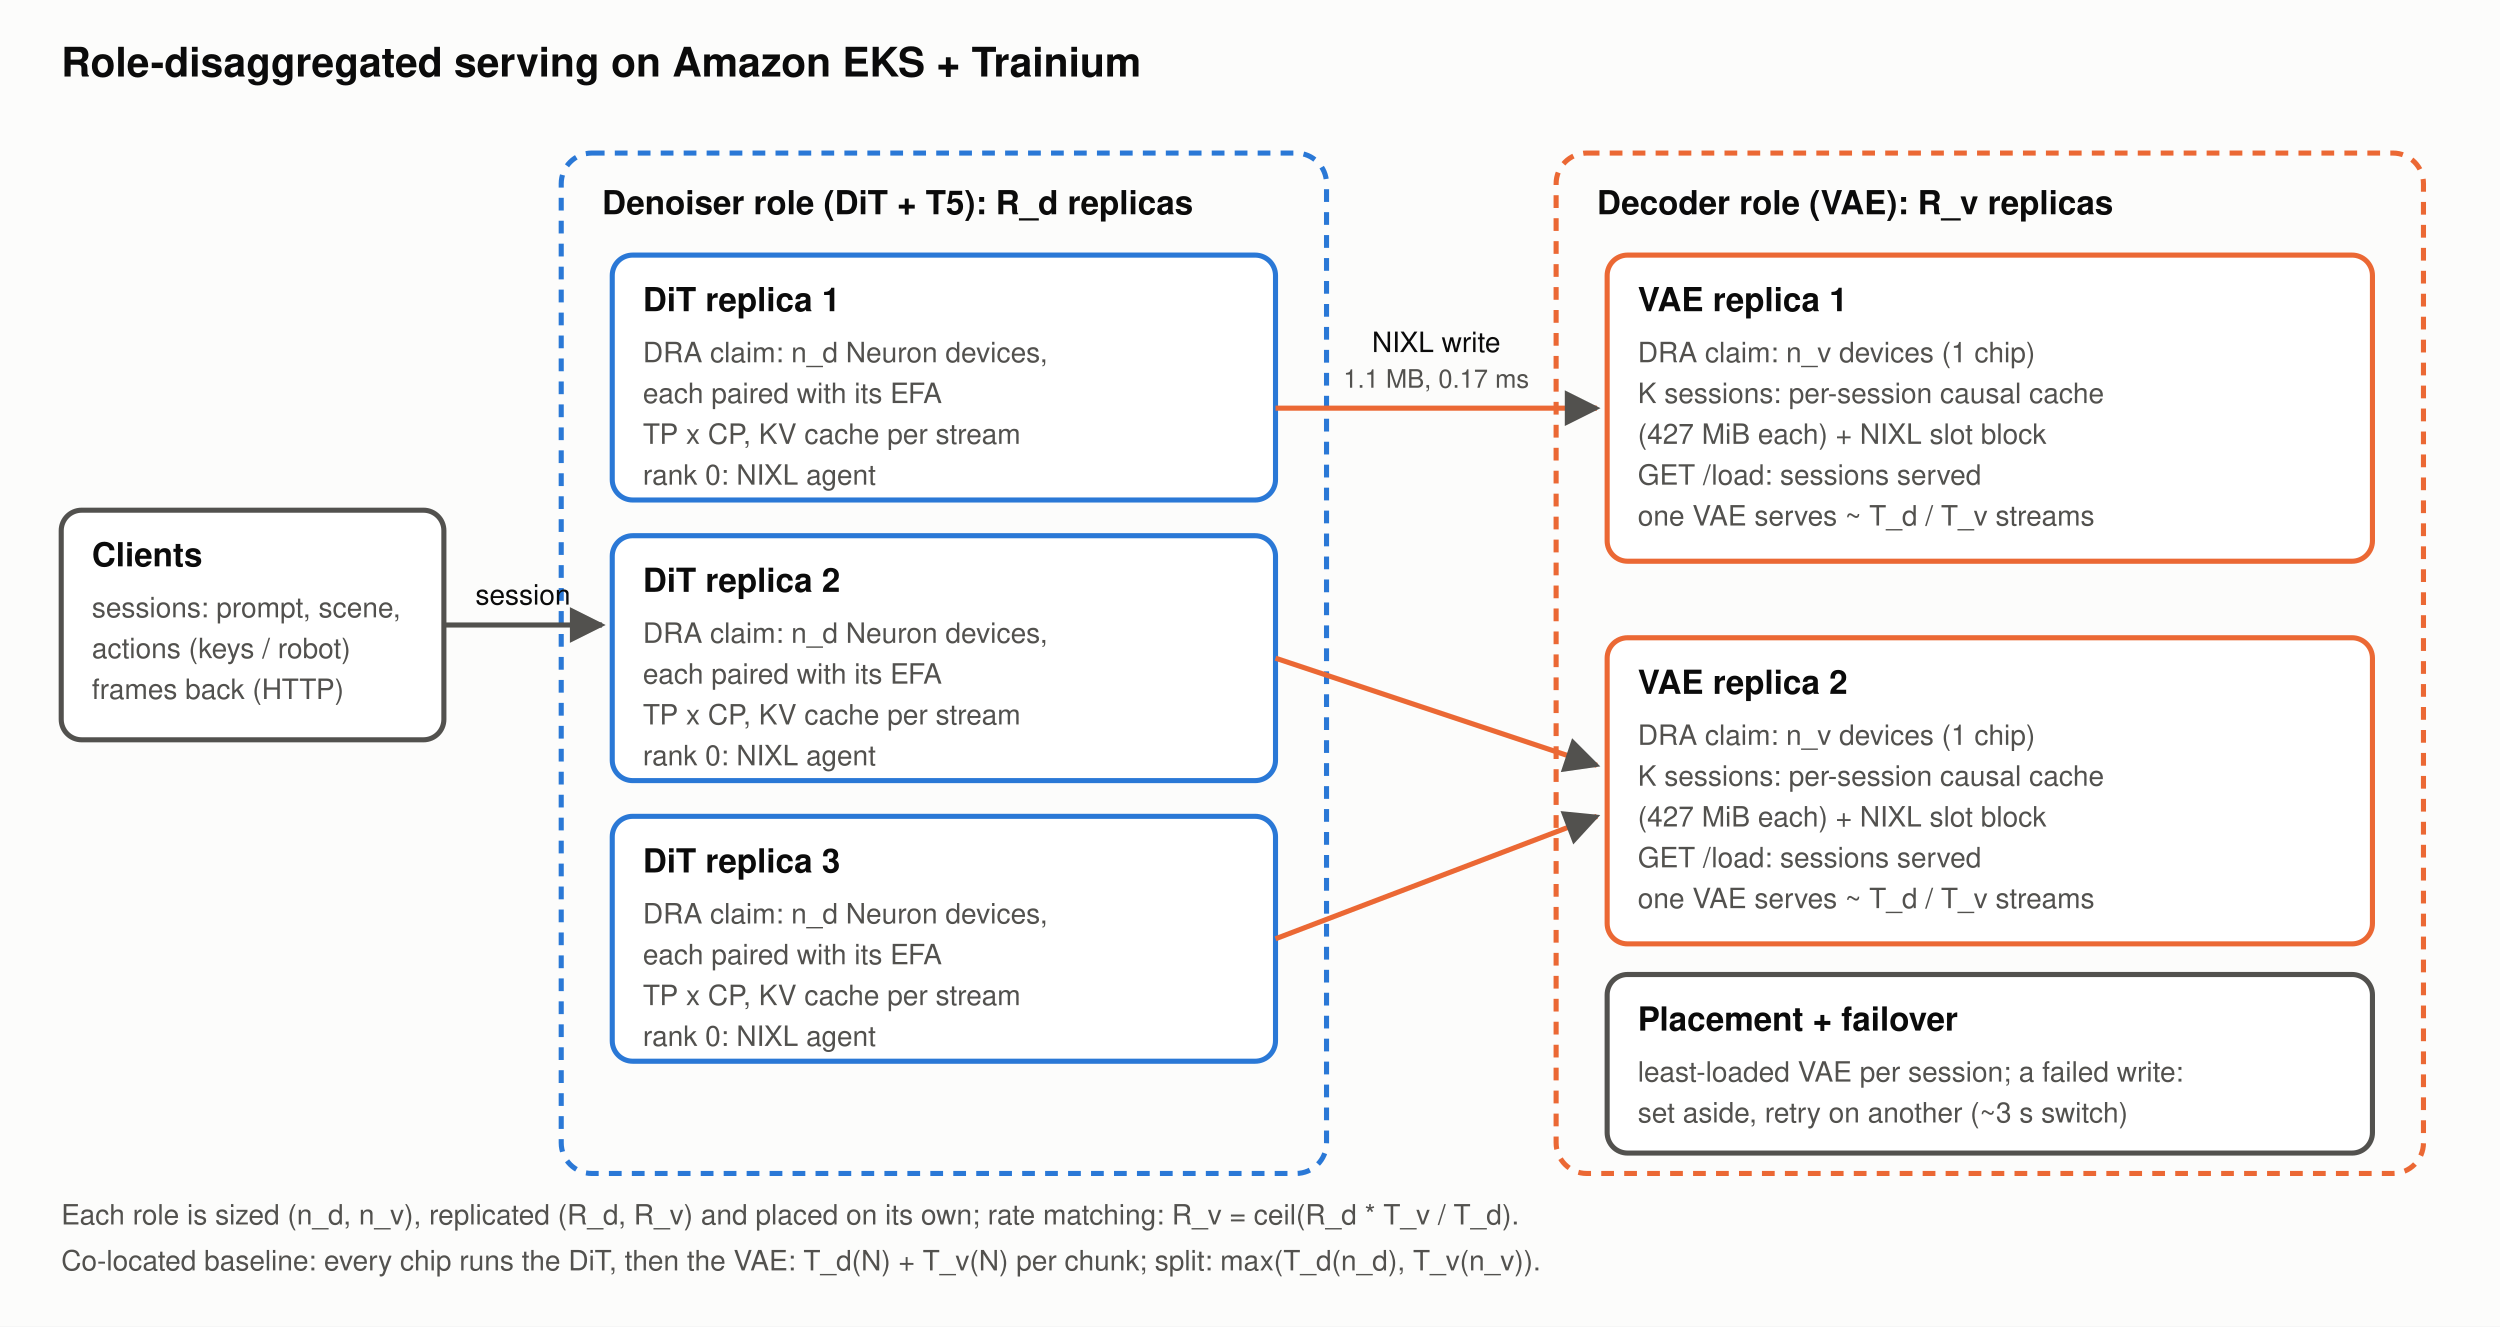
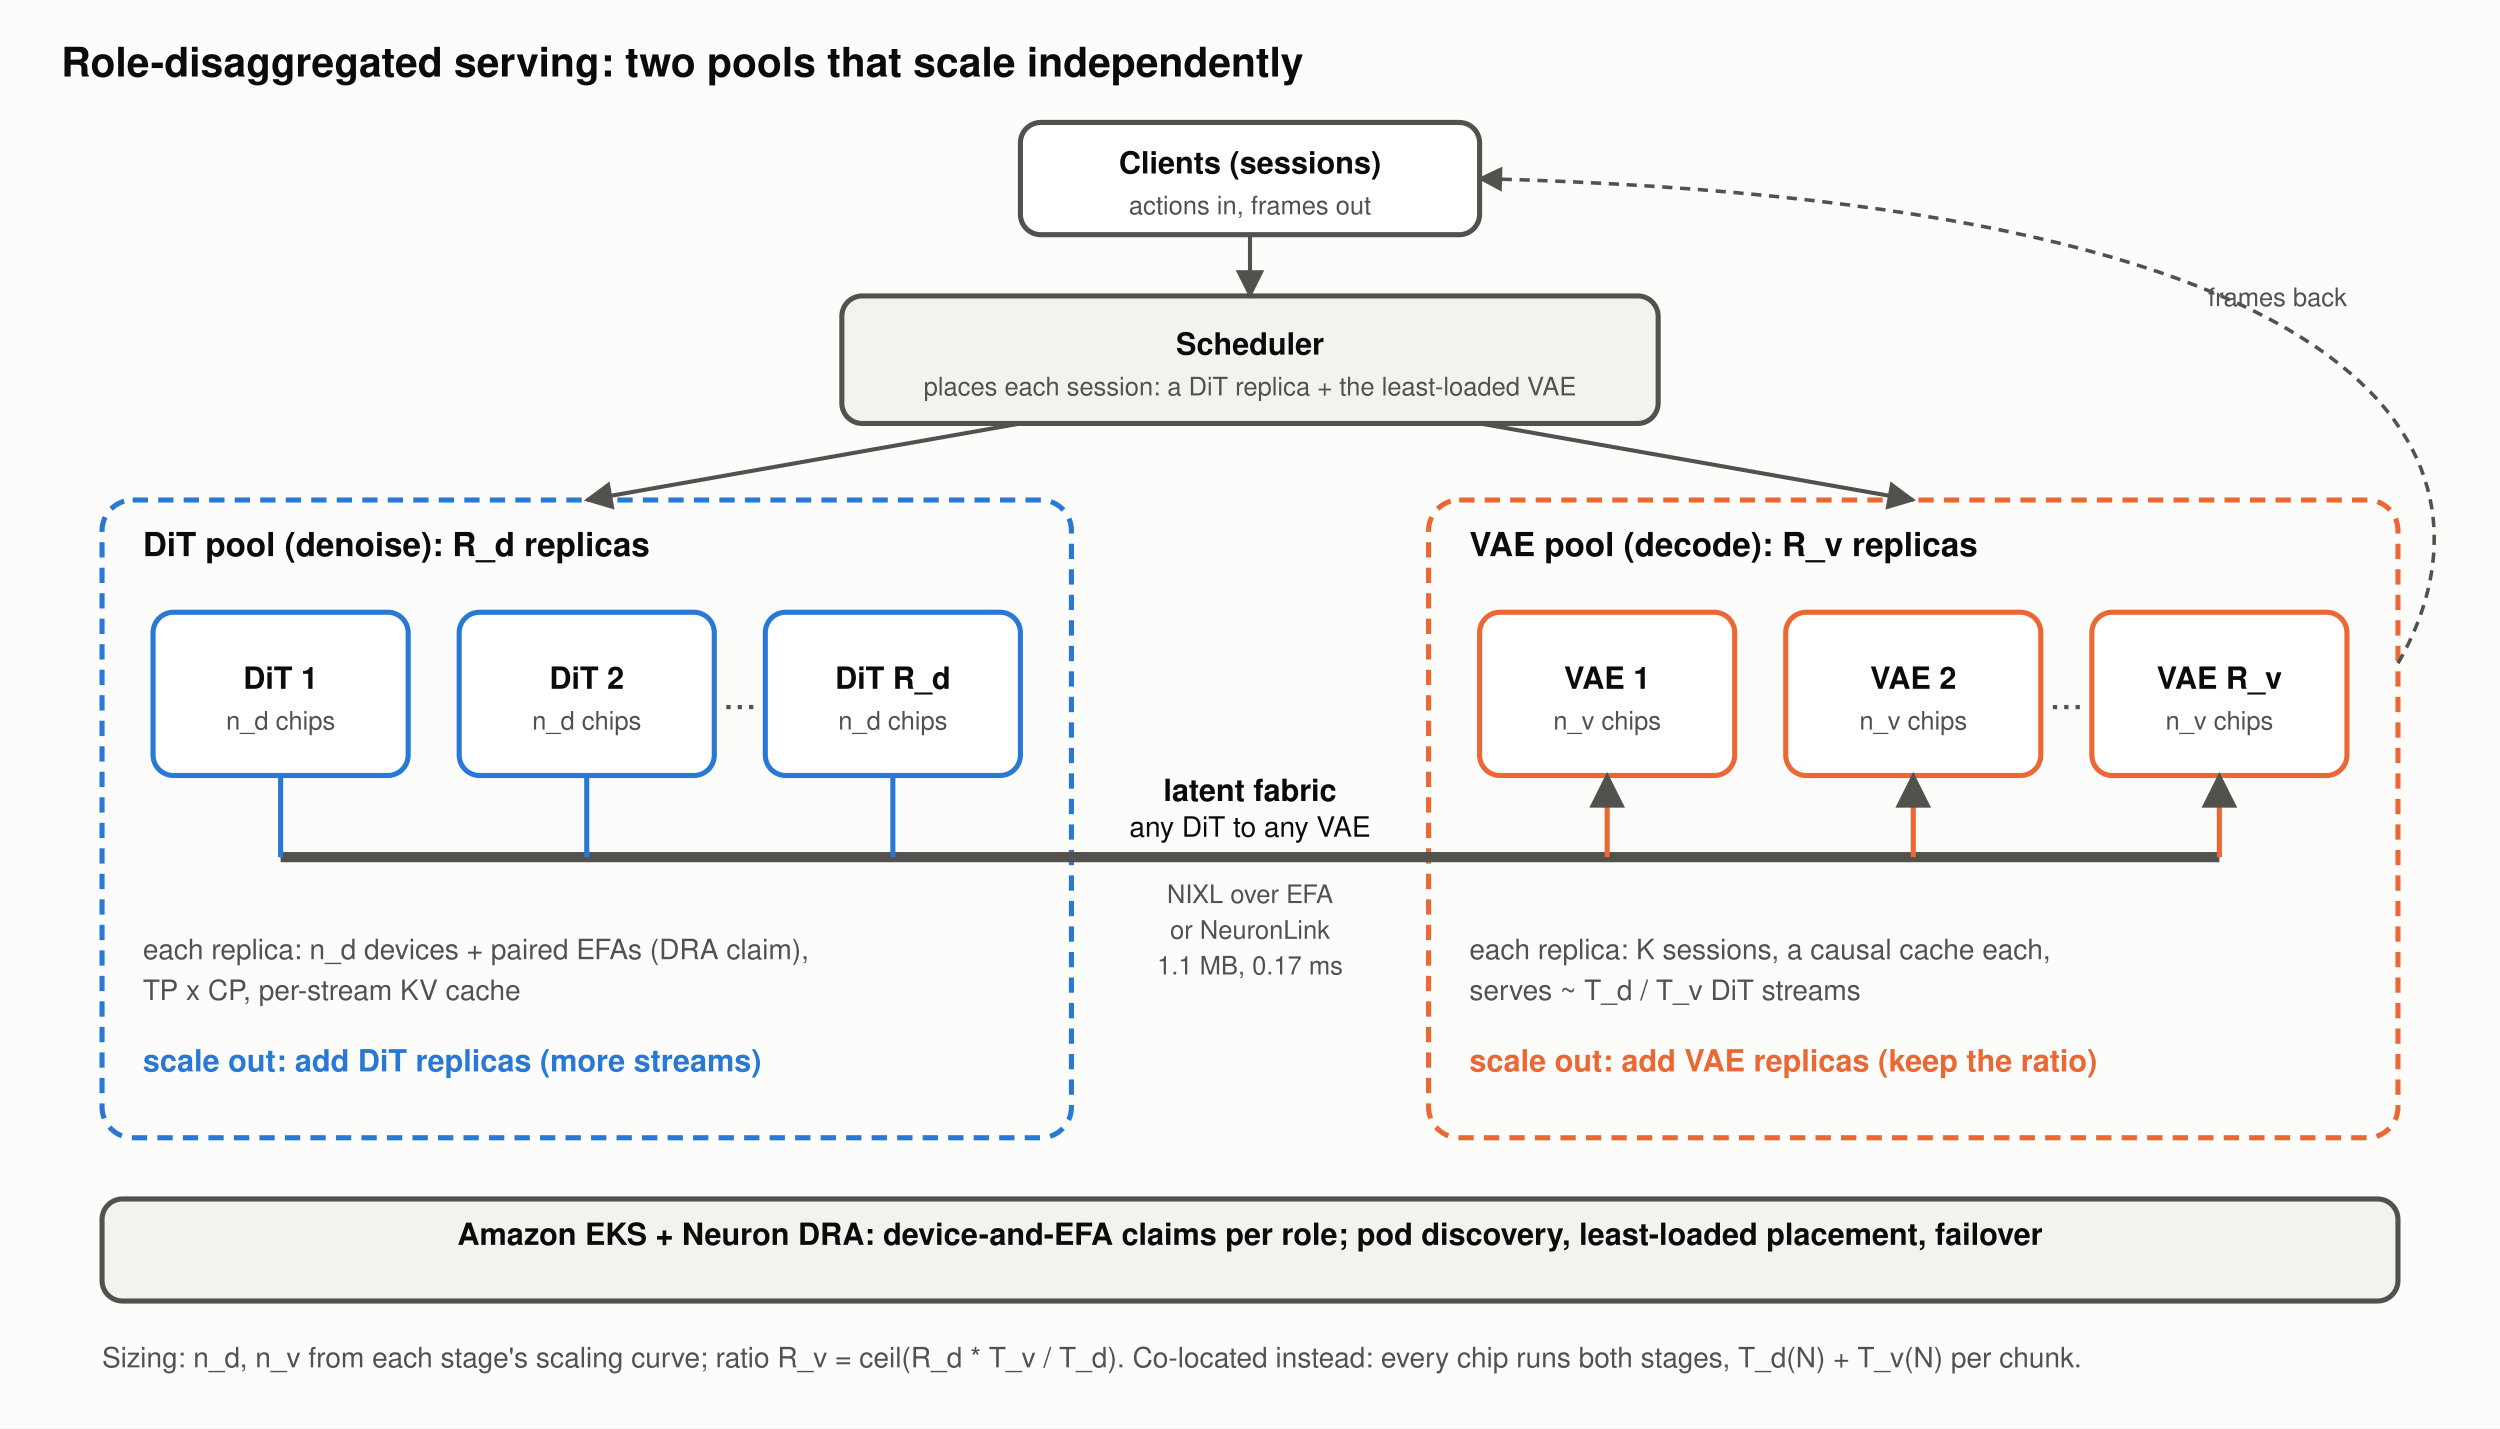
- <svg xmlns="http://www.w3.org/2000/svg" width="980" height="520" viewBox="0 0 980 520" font-family="Helvetica, Arial, sans-serif">
+ <svg xmlns="http://www.w3.org/2000/svg" width="980" height="560" viewBox="0 0 980 560" font-family="Helvetica, Arial, sans-serif">
  <defs>
    <marker id="a" viewBox="0 0 10 10" refX="9" refY="5" markerWidth="7" markerHeight="7" orient="auto-start-reverse">
      <path d="M0,0 L10,5 L0,10 z" fill="#52514e" />
    </marker>
  </defs>
-   <rect width="980" height="520" fill="#fcfcfb" />
-   <text x="24" y="30" font-size="16" font-weight="600" fill="#0b0b0b">Role-disaggregated serving on Amazon EKS + Trainium</text>
-   <rect x="24" y="200" width="150" height="90" rx="8" fill="#ffffff" stroke="#52514e" stroke-width="2" />
-   <text x="36" y="222" font-size="13" font-weight="600" fill="#0b0b0b">Clients</text>
-   <text x="36" y="242" font-size="11" fill="#52514e">sessions: prompt, scene,</text>
-   <text x="36" y="258" font-size="11" fill="#52514e">actions (keys / robot)</text>
-   <text x="36" y="274" font-size="11" fill="#52514e">frames back (HTTP)</text>
-   <rect x="220" y="60" width="300" height="400" rx="12" fill="none" stroke="#2a78d6" stroke-width="2" stroke-dasharray="5 4" />
-   <text x="236" y="84" font-size="13" font-weight="600" fill="#0b0b0b">Denoiser role (DiT + T5): R_d replicas</text>
-   <rect x="240" y="100" width="260" height="96" rx="8" fill="#ffffff" stroke="#2a78d6" stroke-width="2" />
-   <text x="252" y="122" font-size="13" font-weight="600" fill="#0b0b0b">DiT replica 1</text>
-   <text x="252" y="142" font-size="11" fill="#52514e">DRA claim: n_d Neuron devices,</text>
-   <text x="252" y="158" font-size="11" fill="#52514e">each paired with its EFA</text>
-   <text x="252" y="174" font-size="11" fill="#52514e">TP x CP, KV cache per stream</text>
-   <text x="252" y="190" font-size="11" fill="#52514e">rank 0: NIXL agent</text>
-   <rect x="240" y="210" width="260" height="96" rx="8" fill="#ffffff" stroke="#2a78d6" stroke-width="2" />
-   <text x="252" y="232" font-size="13" font-weight="600" fill="#0b0b0b">DiT replica 2</text>
-   <text x="252" y="252" font-size="11" fill="#52514e">DRA claim: n_d Neuron devices,</text>
-   <text x="252" y="268" font-size="11" fill="#52514e">each paired with its EFA</text>
-   <text x="252" y="284" font-size="11" fill="#52514e">TP x CP, KV cache per stream</text>
-   <text x="252" y="300" font-size="11" fill="#52514e">rank 0: NIXL agent</text>
-   <rect x="240" y="320" width="260" height="96" rx="8" fill="#ffffff" stroke="#2a78d6" stroke-width="2" />
-   <text x="252" y="342" font-size="13" font-weight="600" fill="#0b0b0b">DiT replica 3</text>
-   <text x="252" y="362" font-size="11" fill="#52514e">DRA claim: n_d Neuron devices,</text>
-   <text x="252" y="378" font-size="11" fill="#52514e">each paired with its EFA</text>
-   <text x="252" y="394" font-size="11" fill="#52514e">TP x CP, KV cache per stream</text>
-   <text x="252" y="410" font-size="11" fill="#52514e">rank 0: NIXL agent</text>
-   <rect x="610" y="60" width="340" height="400" rx="12" fill="none" stroke="#eb6834" stroke-width="2" stroke-dasharray="5 4" />
-   <text x="626" y="84" font-size="13" font-weight="600" fill="#0b0b0b">Decoder role (VAE): R_v replicas</text>
-   <rect x="630" y="100" width="300" height="120" rx="8" fill="#ffffff" stroke="#eb6834" stroke-width="2" />
-   <text x="642" y="122" font-size="13" font-weight="600" fill="#0b0b0b">VAE replica 1</text>
-   <text x="642" y="142" font-size="11" fill="#52514e">DRA claim: n_v devices (1 chip)</text>
-   <text x="642" y="158" font-size="11" fill="#52514e">K sessions: per-session causal cache</text>
-   <text x="642" y="174" font-size="11" fill="#52514e">(427 MiB each) + NIXL slot block</text>
-   <text x="642" y="190" font-size="11" fill="#52514e">GET /load: sessions served</text>
-   <text x="642" y="206" font-size="11" fill="#52514e">one VAE serves ~ T_d / T_v streams</text>
-   <rect x="630" y="250" width="300" height="120" rx="8" fill="#ffffff" stroke="#eb6834" stroke-width="2" />
-   <text x="642" y="272" font-size="13" font-weight="600" fill="#0b0b0b">VAE replica 2</text>
-   <text x="642" y="292" font-size="11" fill="#52514e">DRA claim: n_v devices (1 chip)</text>
-   <text x="642" y="308" font-size="11" fill="#52514e">K sessions: per-session causal cache</text>
-   <text x="642" y="324" font-size="11" fill="#52514e">(427 MiB each) + NIXL slot block</text>
-   <text x="642" y="340" font-size="11" fill="#52514e">GET /load: sessions served</text>
-   <text x="642" y="356" font-size="11" fill="#52514e">one VAE serves ~ T_d / T_v streams</text>
-   <rect x="630" y="382" width="300" height="70" rx="8" fill="#ffffff" stroke="#52514e" stroke-width="2" />
-   <text x="642" y="404" font-size="13" font-weight="600" fill="#0b0b0b">Placement + failover</text>
-   <text x="642" y="424" font-size="11" fill="#52514e">least-loaded VAE per session; a failed write:</text>
-   <text x="642" y="440" font-size="11" fill="#52514e">set aside, retry on another (~3 s switch)</text>
-   <line x1="174" y1="245" x2="236" y2="245" stroke="#52514e" stroke-width="2" marker-end="url(#a)" />
-   <text x="205.0" y="237.0" font-size="11" text-anchor="middle" fill="#0b0b0b">session</text>
-   <line x1="500" y1="160" x2="626" y2="160" stroke="#eb6834" stroke-width="2" marker-end="url(#a)" />
-   <text x="563" y="138" font-size="11" text-anchor="middle" fill="#0b0b0b">NIXL write</text>
-   <text x="563" y="152" font-size="10" text-anchor="middle" fill="#52514e">1.1 MB, 0.17 ms</text>
-   <line x1="500" y1="258" x2="626" y2="300" stroke="#eb6834" stroke-width="2" marker-end="url(#a)" />
-   <line x1="500" y1="368" x2="626" y2="320" stroke="#eb6834" stroke-width="2" marker-end="url(#a)" />
-   <text x="24" y="480" font-size="11" fill="#52514e">Each role is sized (n_d, n_v), replicated (R_d, R_v) and placed on its own; rate matching: R_v = ceil(R_d * T_v / T_d).</text>
-   <text x="24" y="498" font-size="11" fill="#52514e">Co-located baseline: every chip runs the DiT, then the VAE: T_d(N) + T_v(N) per chunk; split: max(T_d(n_d), T_v(n_v)).</text>
+   <rect width="980" height="560" fill="#fcfcfb" />
+   <text x="24" y="30" font-size="16" font-weight="600" fill="#0b0b0b">Role-disaggregated serving: two pools that scale independently</text>
+   <rect x="400" y="48" width="180" height="44" rx="8" fill="#ffffff" stroke="#52514e" stroke-width="2" />
+   <text x="490.0" y="68.0" font-size="12" font-weight="600" text-anchor="middle" fill="#0b0b0b">Clients (sessions)</text>
+   <text x="490.0" y="84.0" font-size="10" text-anchor="middle" fill="#52514e">actions in, frames out</text>
+   <rect x="330" y="116" width="320" height="50" rx="8" fill="#f3f2ee" stroke="#52514e" stroke-width="2" />
+   <text x="490.0" y="139.0" font-size="12" font-weight="600" text-anchor="middle" fill="#0b0b0b">Scheduler</text>
+   <text x="490.0" y="155.0" font-size="10" text-anchor="middle" fill="#52514e">places each session: a DiT replica + the least-loaded VAE</text>
+   <line x1="490" y1="92" x2="490" y2="116" stroke="#52514e" stroke-width="1.6" marker-end="url(#a)" />
+   <rect x="40" y="196" width="380" height="250" rx="12" fill="none" stroke="#2a78d6" stroke-width="2" stroke-dasharray="6 4" />
+   <text x="56" y="218" font-size="13" font-weight="600" fill="#0b0b0b">DiT pool (denoise): R_d replicas</text>
+   <rect x="60" y="240" width="100" height="64" rx="8" fill="#ffffff" stroke="#2a78d6" stroke-width="2" />
+   <text x="110.0" y="270.0" font-size="12" font-weight="600" text-anchor="middle" fill="#0b0b0b">DiT 1</text>
+   <text x="110.0" y="286.0" font-size="10" text-anchor="middle" fill="#52514e">n_d chips</text>
+   <rect x="180" y="240" width="100" height="64" rx="8" fill="#ffffff" stroke="#2a78d6" stroke-width="2" />
+   <text x="230.0" y="270.0" font-size="12" font-weight="600" text-anchor="middle" fill="#0b0b0b">DiT 2</text>
+   <text x="230.0" y="286.0" font-size="10" text-anchor="middle" fill="#52514e">n_d chips</text>
+   <rect x="300" y="240" width="100" height="64" rx="8" fill="#ffffff" stroke="#2a78d6" stroke-width="2" />
+   <text x="350.0" y="270.0" font-size="12" font-weight="600" text-anchor="middle" fill="#0b0b0b">DiT R_d</text>
+   <text x="350.0" y="286.0" font-size="10" text-anchor="middle" fill="#52514e">n_d chips</text>
+   <text x="290" y="278" font-size="16" text-anchor="middle" fill="#52514e">...</text>
+   <text x="56" y="376" font-size="11" fill="#52514e">each replica: n_d devices + paired EFAs (DRA claim),</text>
+   <text x="56" y="392" font-size="11" fill="#52514e">TP x CP, per-stream KV cache</text>
+   <text x="56" y="420" font-size="12" font-weight="600" fill="#2a78d6">scale out: add DiT replicas (more streams)</text>
+   <rect x="560" y="196" width="380" height="250" rx="12" fill="none" stroke="#eb6834" stroke-width="2" stroke-dasharray="6 4" />
+   <text x="576" y="218" font-size="13" font-weight="600" fill="#0b0b0b">VAE pool (decode): R_v replicas</text>
+   <rect x="580" y="240" width="100" height="64" rx="8" fill="#ffffff" stroke="#eb6834" stroke-width="2" />
+   <text x="630.0" y="270.0" font-size="12" font-weight="600" text-anchor="middle" fill="#0b0b0b">VAE 1</text>
+   <text x="630.0" y="286.0" font-size="10" text-anchor="middle" fill="#52514e">n_v chips</text>
+   <rect x="700" y="240" width="100" height="64" rx="8" fill="#ffffff" stroke="#eb6834" stroke-width="2" />
+   <text x="750.0" y="270.0" font-size="12" font-weight="600" text-anchor="middle" fill="#0b0b0b">VAE 2</text>
+   <text x="750.0" y="286.0" font-size="10" text-anchor="middle" fill="#52514e">n_v chips</text>
+   <rect x="820" y="240" width="100" height="64" rx="8" fill="#ffffff" stroke="#eb6834" stroke-width="2" />
+   <text x="870.0" y="270.0" font-size="12" font-weight="600" text-anchor="middle" fill="#0b0b0b">VAE R_v</text>
+   <text x="870.0" y="286.0" font-size="10" text-anchor="middle" fill="#52514e">n_v chips</text>
+   <text x="810" y="278" font-size="16" text-anchor="middle" fill="#52514e">...</text>
+   <text x="576" y="376" font-size="11" fill="#52514e">each replica: K sessions, a causal cache each,</text>
+   <text x="576" y="392" font-size="11" fill="#52514e">serves ~ T_d / T_v DiT streams</text>
+   <text x="576" y="420" font-size="12" font-weight="600" fill="#eb6834">scale out: add VAE replicas (keep the ratio)</text>
+   <line x1="110" y1="336" x2="870" y2="336" stroke="#52514e" stroke-width="4" />
+   <line x1="110" y1="304" x2="110" y2="336" stroke="#2a78d6" stroke-width="2" />
+   <line x1="230" y1="304" x2="230" y2="336" stroke="#2a78d6" stroke-width="2" />
+   <line x1="350" y1="304" x2="350" y2="336" stroke="#2a78d6" stroke-width="2" />
+   <line x1="630" y1="336" x2="630" y2="304" stroke="#eb6834" stroke-width="2" marker-end="url(#a)" />
+   <line x1="750" y1="336" x2="750" y2="304" stroke="#eb6834" stroke-width="2" marker-end="url(#a)" />
+   <line x1="870" y1="336" x2="870" y2="304" stroke="#eb6834" stroke-width="2" marker-end="url(#a)" />
+   <text x="490" y="314" font-size="12" font-weight="600" text-anchor="middle" fill="#0b0b0b">latent fabric</text>
+   <text x="490" y="328" font-size="11" text-anchor="middle" fill="#0b0b0b">any DiT to any VAE</text>
+   <text x="490" y="354" font-size="10" text-anchor="middle" fill="#52514e">NIXL over EFA</text>
+   <text x="490" y="368" font-size="10" text-anchor="middle" fill="#52514e">or NeuronLink</text>
+   <text x="490" y="382" font-size="10" text-anchor="middle" fill="#52514e">1.1 MB, 0.17 ms</text>
+   <line x1="400" y1="166" x2="230" y2="196" stroke="#52514e" stroke-width="1.6" marker-end="url(#a)" />
+   <line x1="580" y1="166" x2="750" y2="196" stroke="#52514e" stroke-width="1.6" marker-end="url(#a)" />
+   <path d="M 940 260 C 975 200, 975 80, 580 70" fill="none" stroke="#52514e" stroke-width="1.4" stroke-dasharray="4 3" marker-end="url(#a)" />
+   <text x="920" y="120" font-size="10" fill="#52514e" text-anchor="end">frames back</text>
+   <rect x="40" y="470" width="900" height="40" rx="8" fill="#f3f2ee" stroke="#52514e" stroke-width="2" />
+   <text x="490.0" y="488.0" font-size="12" font-weight="600" text-anchor="middle" fill="#0b0b0b">Amazon EKS + Neuron DRA: device-and-EFA claims per role; pod discovery, least-loaded placement, failover</text>
+   <text x="40" y="536" font-size="11" fill="#52514e">Sizing: n_d, n_v from each stage's scaling curve; ratio R_v = ceil(R_d * T_v / T_d). Co-located instead: every chip runs both stages, T_d(N) + T_v(N) per chunk.</text>
</svg>
